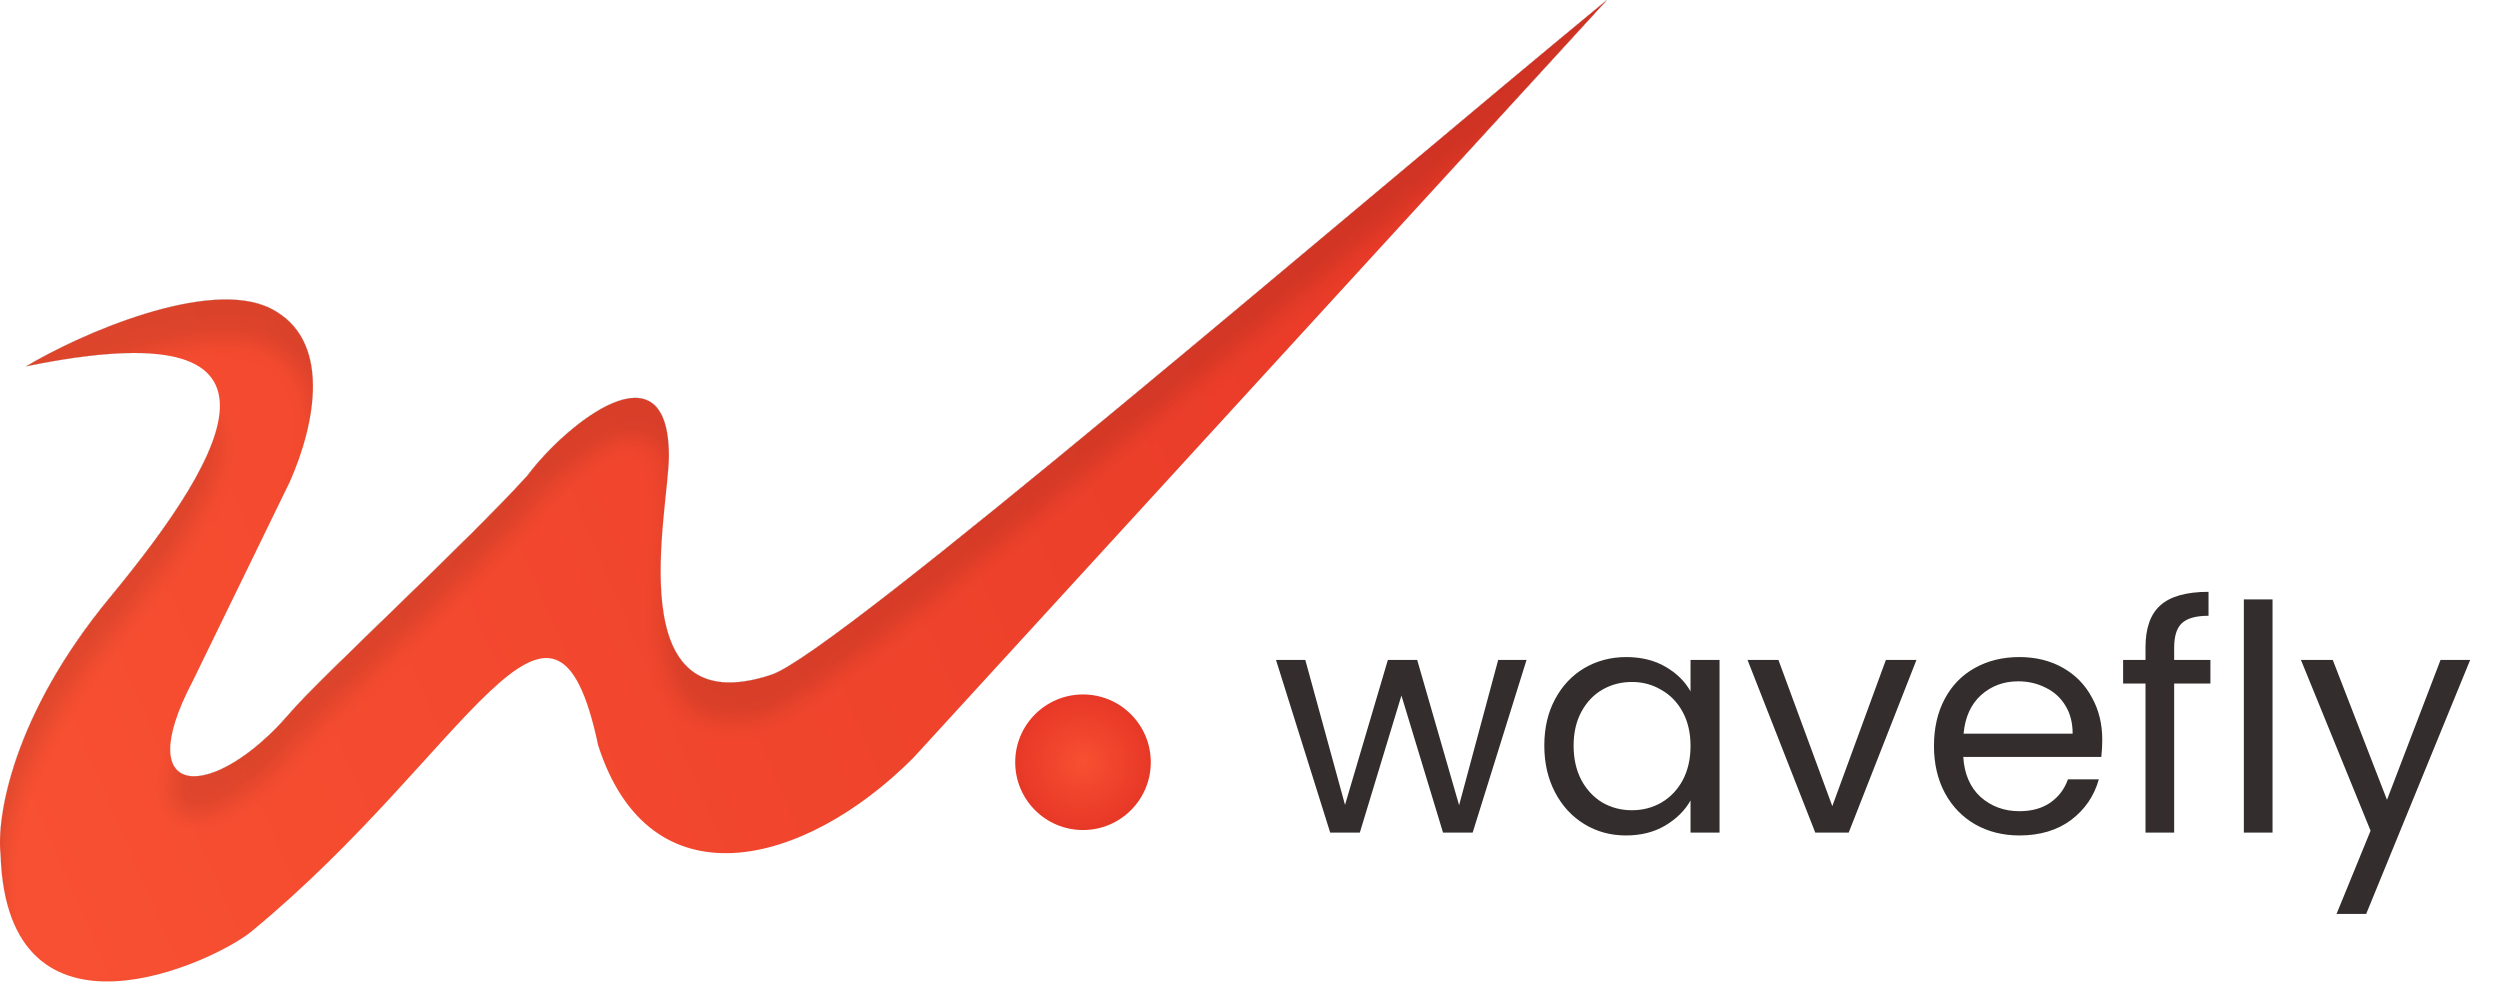
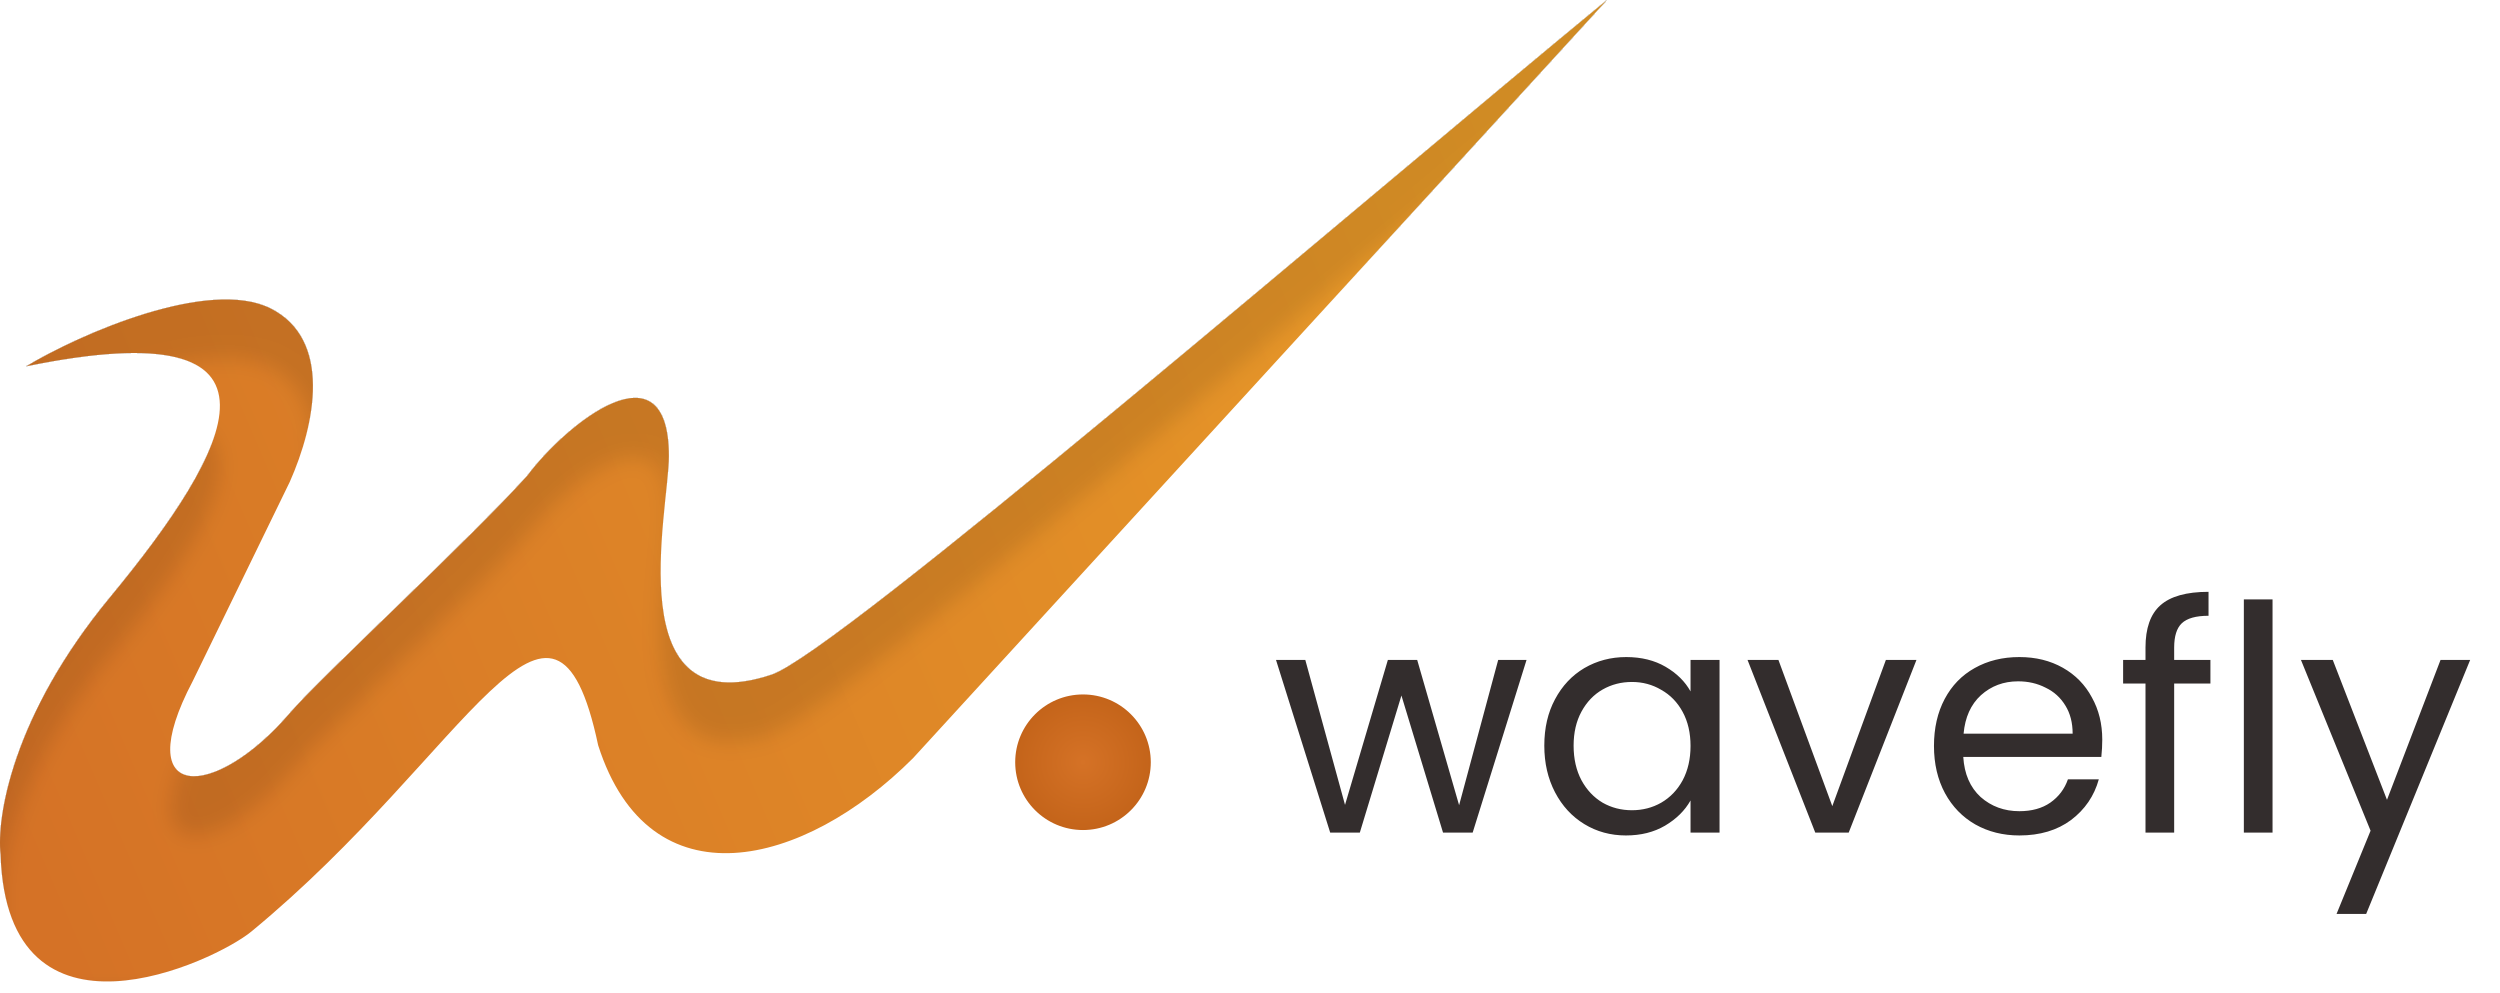
<svg xmlns="http://www.w3.org/2000/svg" width="126" height="50" viewBox="0 0 126 50" fill="none">
  <g filter="url(#filter0_i)">
    <path d="M13.632 15.544C10.524 13.99 4.025 16.839 1.327 18.459C15.575 15.544 11.689 22.668 5.537 30.117C0.614 36.075 -0.184 41.235 0.031 43.07C0.355 53.433 10.858 48.441 12.661 46.956C23.671 37.889 27.881 26.878 30.148 37.565C32.739 45.661 40.511 43.718 46.016 38.212L80.99 0C68.144 10.579 42.189 32.904 38.892 34.003C31.119 36.593 33.71 25.734 33.71 22.992C33.71 17.163 28.529 21.373 26.586 23.964C23.671 27.202 16.158 34.132 14.604 35.946C10.806 40.377 6.477 40.479 9.715 34.326L14.604 24.288C15.899 21.373 16.741 17.098 13.632 15.544Z" fill="url(#paint0_linear)" />
  </g>
  <circle cx="54.583" cy="38.417" r="3.417" fill="url(#paint1_radial)" />
  <path d="M76.938 33.259L74.222 41.964H72.729L70.632 35.054L68.535 41.964H67.042L64.31 33.259H65.787L67.789 40.566L69.949 33.259H71.426L73.539 40.582L75.509 33.259H76.938ZM77.833 37.58C77.833 36.69 78.013 35.912 78.373 35.244C78.733 34.567 79.225 34.042 79.85 33.672C80.486 33.301 81.19 33.116 81.963 33.116C82.725 33.116 83.387 33.28 83.948 33.608C84.51 33.937 84.928 34.349 85.203 34.847V33.259H86.665V41.964H85.203V40.343C84.918 40.852 84.489 41.275 83.917 41.614C83.356 41.943 82.699 42.107 81.947 42.107C81.174 42.107 80.475 41.916 79.85 41.535C79.225 41.154 78.733 40.619 78.373 39.931C78.013 39.242 77.833 38.458 77.833 37.58ZM85.203 37.595C85.203 36.939 85.071 36.367 84.806 35.88C84.542 35.393 84.181 35.022 83.726 34.768C83.281 34.503 82.789 34.371 82.249 34.371C81.709 34.371 81.216 34.498 80.772 34.752C80.327 35.006 79.972 35.377 79.707 35.864C79.442 36.351 79.31 36.923 79.31 37.58C79.31 38.247 79.442 38.829 79.707 39.327C79.972 39.814 80.327 40.19 80.772 40.455C81.216 40.709 81.709 40.836 82.249 40.836C82.789 40.836 83.281 40.709 83.726 40.455C84.181 40.19 84.542 39.814 84.806 39.327C85.071 38.829 85.203 38.252 85.203 37.595ZM92.348 40.629L95.049 33.259H96.59L93.174 41.964H91.49L88.075 33.259H89.632L92.348 40.629ZM105.954 37.278C105.954 37.553 105.939 37.844 105.907 38.151H98.949C99.002 39.009 99.293 39.682 99.823 40.169C100.363 40.645 101.014 40.884 101.777 40.884C102.401 40.884 102.92 40.741 103.333 40.455C103.757 40.158 104.054 39.766 104.223 39.279H105.78C105.547 40.116 105.081 40.799 104.382 41.328C103.683 41.847 102.814 42.107 101.777 42.107C100.951 42.107 100.209 41.921 99.553 41.551C98.907 41.18 98.398 40.656 98.028 39.978C97.657 39.29 97.472 38.495 97.472 37.595C97.472 36.695 97.652 35.906 98.012 35.228C98.372 34.551 98.875 34.032 99.521 33.672C100.178 33.301 100.929 33.116 101.777 33.116C102.603 33.116 103.333 33.296 103.969 33.656C104.604 34.016 105.091 34.514 105.43 35.149C105.78 35.774 105.954 36.483 105.954 37.278ZM104.461 36.976C104.461 36.425 104.339 35.954 104.096 35.562C103.852 35.16 103.519 34.858 103.095 34.657C102.682 34.445 102.221 34.339 101.713 34.339C100.982 34.339 100.358 34.572 99.839 35.038C99.33 35.504 99.039 36.15 98.965 36.976H104.461ZM111.405 34.45H109.578V41.964H108.133V34.45H107.005V33.259H108.133V32.639C108.133 31.665 108.381 30.956 108.879 30.511C109.387 30.055 110.198 29.828 111.31 29.828V31.035C110.674 31.035 110.224 31.162 109.959 31.416C109.705 31.66 109.578 32.067 109.578 32.639V33.259H111.405V34.45ZM114.536 30.209V41.964H113.09V30.209H114.536ZM124.497 33.259L119.255 46.062H117.762L119.477 41.868L115.967 33.259H117.571L120.304 40.312L123.004 33.259H124.497Z" fill="#332D2D" />
  <defs>
    <filter id="filter0_i" x="0" y="0" width="80.99" height="50.465" filterUnits="userSpaceOnUse" color-interpolation-filters="sRGB">
      <feFlood flood-opacity="0" result="BackgroundImageFix" />
      <feBlend mode="normal" in="SourceGraphic" in2="BackgroundImageFix" result="shape" />
      <feColorMatrix in="SourceAlpha" type="matrix" values="0 0 0 0 0 0 0 0 0 0 0 0 0 0 0 0 0 0 127 0" result="hardAlpha" />
-       <feOffset dy="2" />
+       <feOffset dy="3" />
      <feGaussianBlur stdDeviation="0.5" />
      <feComposite in2="hardAlpha" operator="arithmetic" k2="-1" k3="1" />
      <feColorMatrix type="matrix" values="0 0 0 0 0 0 0 0 0 0 0 0 0 0 0 0 0 0 0.1 0" />
      <feBlend mode="normal" in2="shape" result="effect1_innerShadow" />
    </filter>
    <linearGradient id="paint0_linear" x1="76.101" y1="8.096" x2="4.35392e-06" y2="40.803" gradientUnits="userSpaceOnUse">
-       <stop stop-color="#E73827" />
-       <stop offset="1" stop-color="#F85032" />
+       <stop stop-color="#E89B28" />
+       <stop offset="1" stop-color="#D57226" />
    </linearGradient>
    <radialGradient id="paint1_radial" cx="0" cy="0" r="1" gradientUnits="userSpaceOnUse" gradientTransform="translate(54.5829 38.4171) rotate(90) scale(3.41711)">
-       <stop stop-color="#F85032" />
-       <stop offset="1" stop-color="#E73827" />
+       <stop stop-color="#D57226" />
+       <stop offset="1" stop-color="#C4641A" />
    </radialGradient>
  </defs>
</svg>
